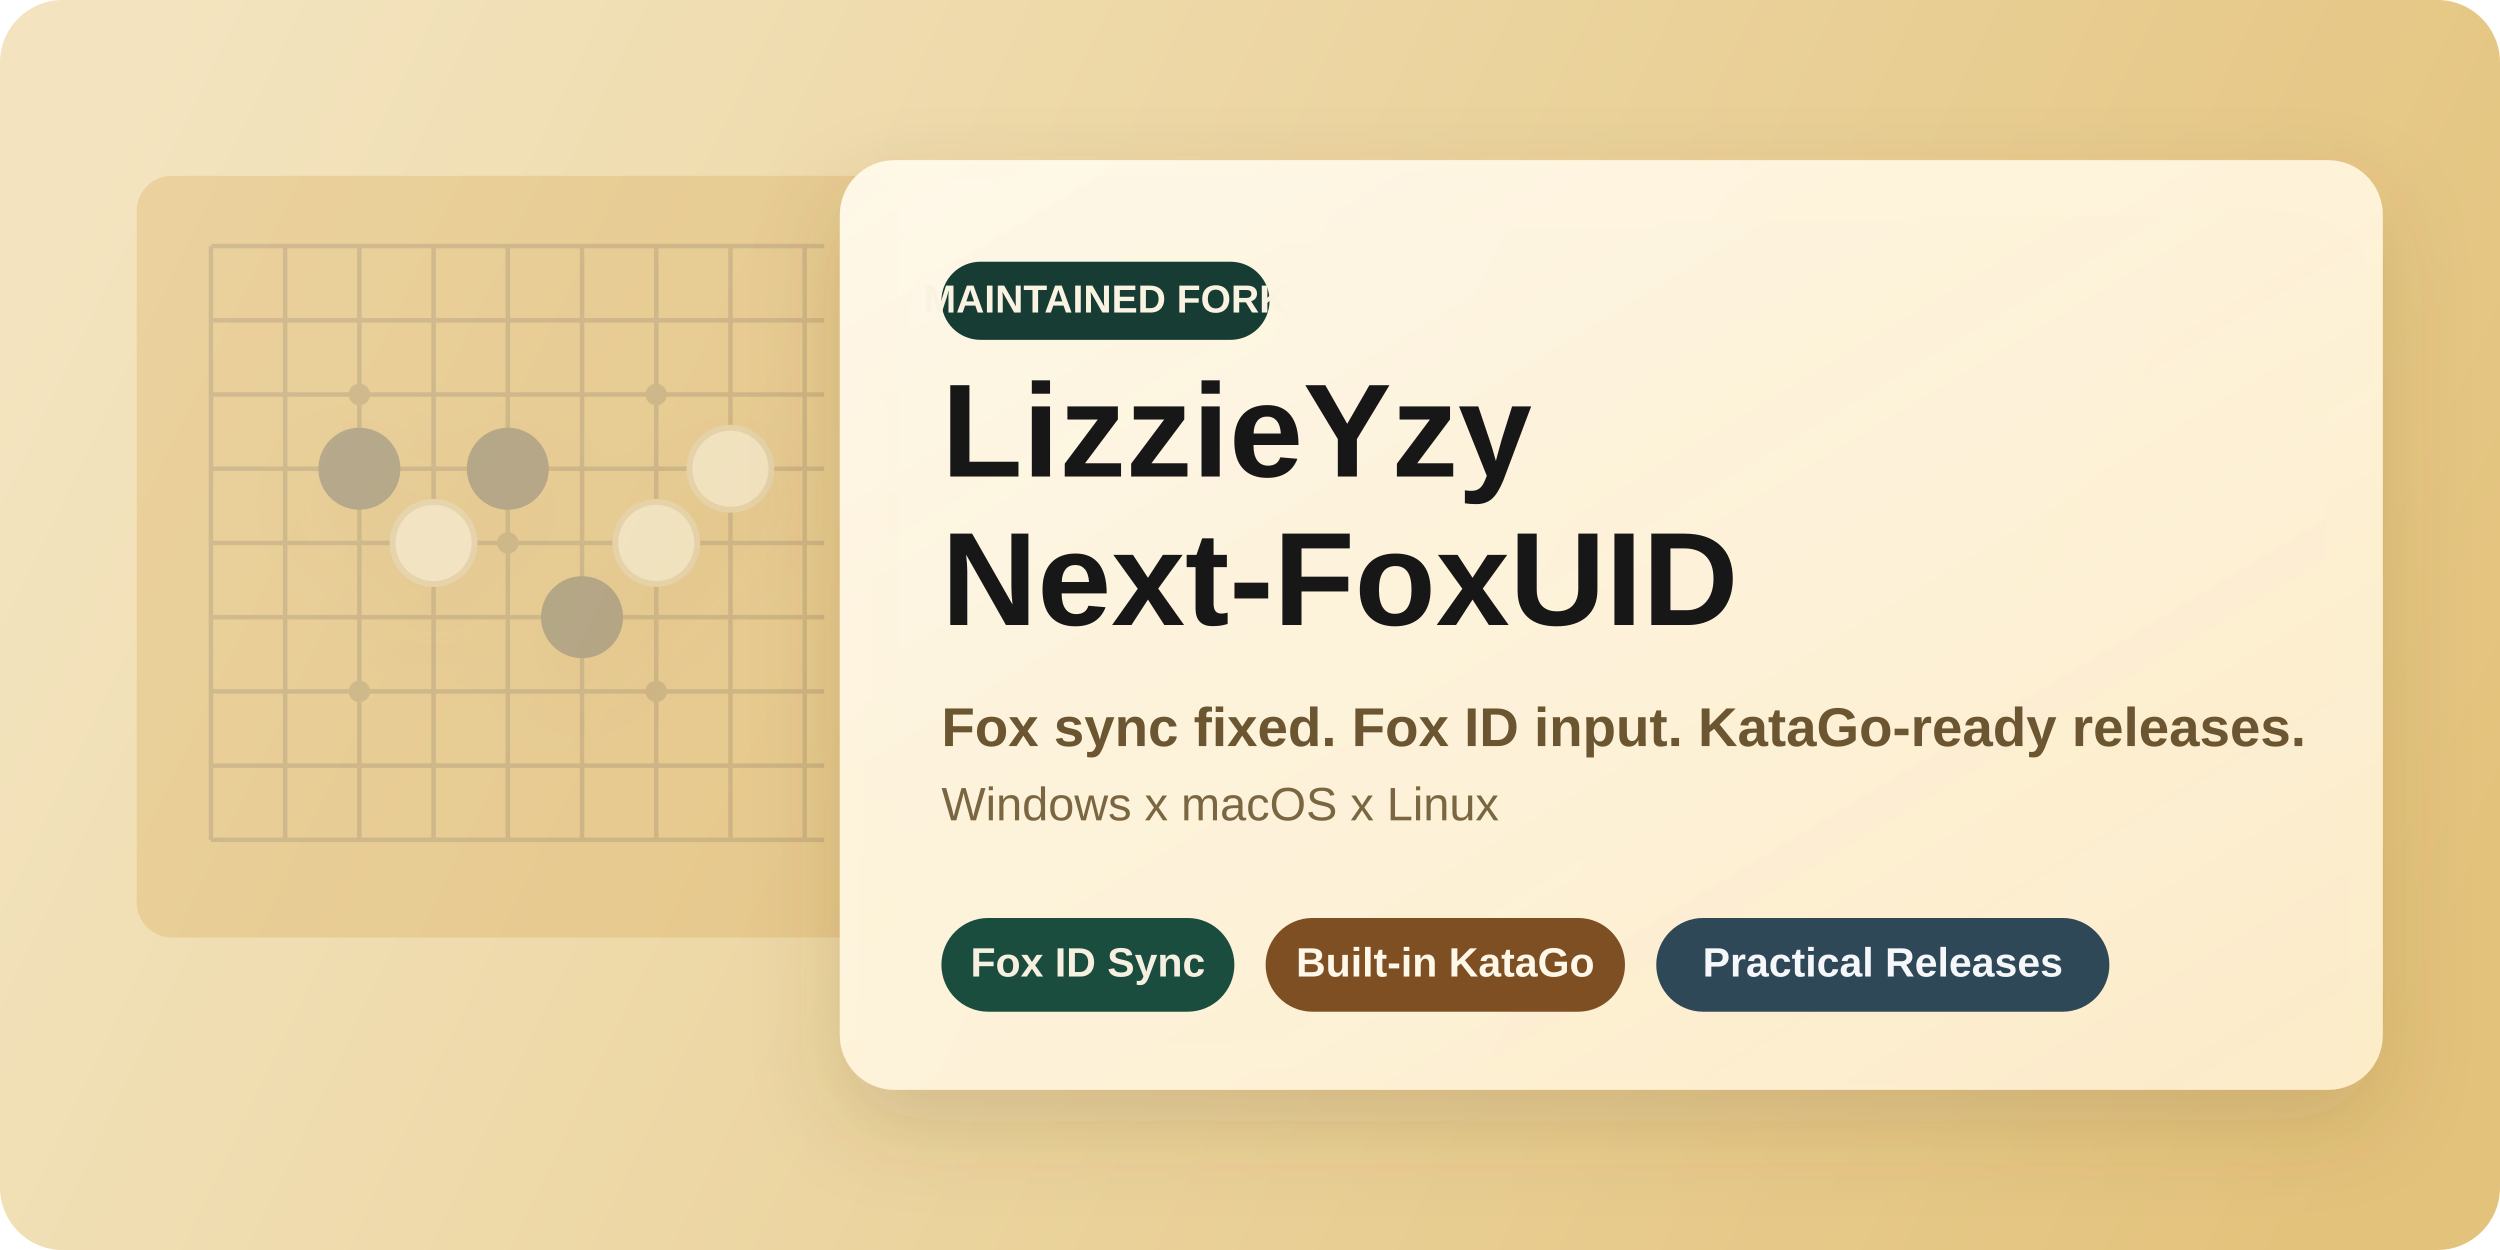
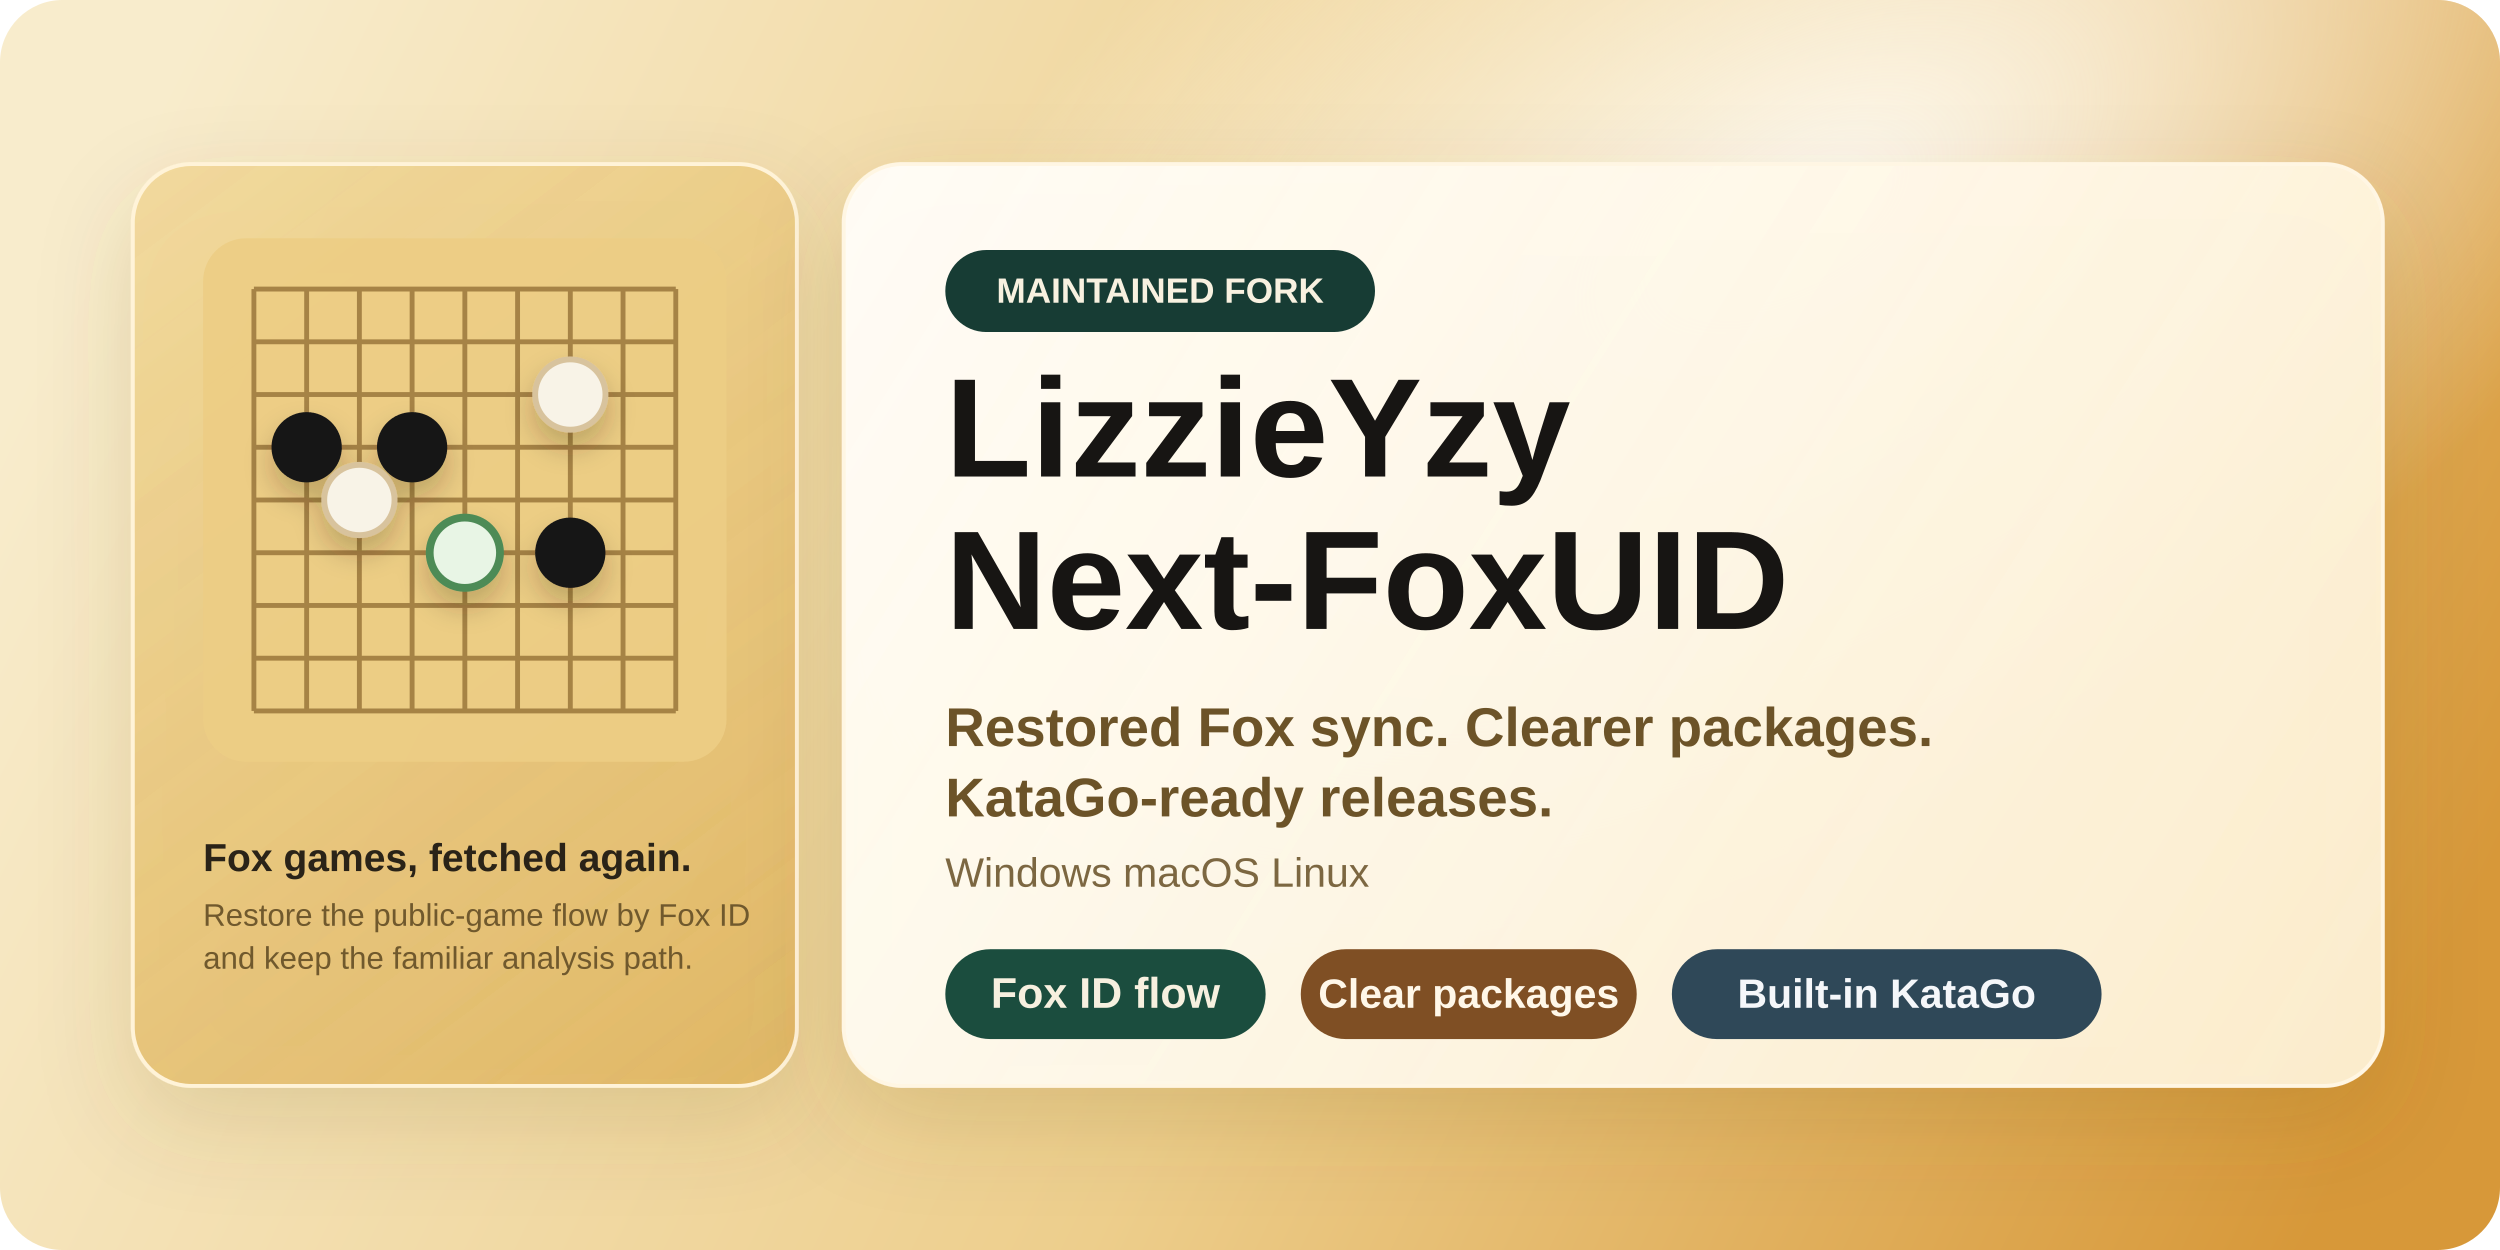
<svg xmlns="http://www.w3.org/2000/svg" width="1280" height="640" viewBox="0 0 1280 640" fill="none">
  <defs>
-     <linearGradient id="bg" x1="70" y1="50" x2="1210" y2="600" gradientUnits="userSpaceOnUse">
-       <stop stop-color="#F3E4BF" />
-       <stop offset="1" stop-color="#E3C27B" />
+     <linearGradient id="bg" x1="80" y1="52" x2="1200" y2="600" gradientUnits="userSpaceOnUse">
+       <stop stop-color="#F8ECCC" />
+       <stop offset="0.55" stop-color="#EDCE8C" />
+       <stop offset="1" stop-color="#D79839" />
    </linearGradient>
-     <linearGradient id="panel" x1="0" y1="0" x2="1" y2="1">
-       <stop stop-color="#FFF9EA" stop-opacity="0.97" />
-       <stop offset="1" stop-color="#FFF0CF" stop-opacity="0.92" />
+     <radialGradient id="glow" cx="0" cy="0" r="1" gradientUnits="userSpaceOnUse" gradientTransform="translate(922 110) rotate(149.127) scale(566 304)">
+       <stop stop-color="#FFFDF7" stop-opacity="0.95" />
+       <stop offset="1" stop-color="#FFFDF7" stop-opacity="0" />
+     </radialGradient>
+     <linearGradient id="panel" x1="432" y1="80" x2="1200" y2="564" gradientUnits="userSpaceOnUse">
+       <stop stop-color="#FFFDF7" stop-opacity="0.98" />
+       <stop offset="1" stop-color="#FFF3D8" stop-opacity="0.92" />
+     </linearGradient>
+     <linearGradient id="boardPanel" x1="64" y1="80" x2="408" y2="536" gradientUnits="userSpaceOnUse">
+       <stop stop-color="#F2D99B" stop-opacity="0.94" />
+       <stop offset="1" stop-color="#E0B661" stop-opacity="0.88" />
    </linearGradient>
    <filter id="shadow" x="0" y="0" width="1280" height="640" filterUnits="userSpaceOnUse" color-interpolation-filters="sRGB">
-       <feDropShadow dx="0" dy="18" stdDeviation="22" flood-color="#5B4320" flood-opacity="0.18" />
+       <feDropShadow dx="0" dy="18" stdDeviation="24" flood-color="#694816" flood-opacity="0.16" />
+     </filter>
+     <filter id="stoneShadow" x="0" y="0" width="1280" height="640" filterUnits="userSpaceOnUse" color-interpolation-filters="sRGB">
+       <feDropShadow dx="0" dy="8" stdDeviation="7" flood-color="#2F210F" flood-opacity="0.24" />
    </filter>
  </defs>
  <rect width="1280" height="640" rx="32" fill="url(#bg)" />
-   <g opacity="0.28">
-     <rect x="70" y="90" width="390" height="390" rx="18" fill="#D4A24B" />
-     <g stroke="#7A5625" stroke-width="2.3">
-       <path d="M108 126H422" />
-       <path d="M108 164H422" />
-       <path d="M108 202H422" />
-       <path d="M108 240H422" />
-       <path d="M108 278H422" />
-       <path d="M108 316H422" />
-       <path d="M108 354H422" />
-       <path d="M108 392H422" />
-       <path d="M108 430H422" />
-       <path d="M108 126V430" />
-       <path d="M146 126V430" />
-       <path d="M184 126V430" />
-       <path d="M222 126V430" />
-       <path d="M260 126V430" />
-       <path d="M298 126V430" />
-       <path d="M336 126V430" />
-       <path d="M374 126V430" />
-       <path d="M412 126V430" />
-     </g>
-     <g fill="#7A5625">
-       <circle cx="184" cy="202" r="5.5" />
-       <circle cx="184" cy="354" r="5.5" />
-       <circle cx="260" cy="278" r="5.5" />
-       <circle cx="336" cy="202" r="5.5" />
-       <circle cx="336" cy="354" r="5.5" />
-     </g>
-     <g filter="url(#shadow)">
-       <circle cx="184" cy="240" r="21" fill="#1E1E1E" />
-       <circle cx="222" cy="278" r="21" fill="#F7F4ED" stroke="#CDB999" stroke-width="3" />
-       <circle cx="260" cy="240" r="21" fill="#1E1E1E" />
-       <circle cx="336" cy="278" r="21" fill="#F7F4ED" stroke="#CDB999" stroke-width="3" />
-       <circle cx="298" cy="316" r="21" fill="#1E1E1E" />
-       <circle cx="374" cy="240" r="21" fill="#F7F4ED" stroke="#CDB999" stroke-width="3" />
-     </g>
+   <rect width="1280" height="640" rx="32" fill="url(#glow)" />
+   <g filter="url(#shadow)">
+     <rect x="68" y="84" width="340" height="472" rx="30" fill="url(#boardPanel)" stroke="#FFF3D8" stroke-width="2" />
  </g>
+   <rect x="104" y="122" width="268" height="268" rx="22" fill="#EDCD85" fill-opacity="0.92" />
+   <g opacity="0.62" stroke="#7B561F" stroke-width="2.5">
+     <path d="M130 148H346" />
+     <path d="M130 175H346" />
+     <path d="M130 202H346" />
+     <path d="M130 229H346" />
+     <path d="M130 256H346" />
+     <path d="M130 283H346" />
+     <path d="M130 310H346" />
+     <path d="M130 337H346" />
+     <path d="M130 364H346" />
+     <path d="M130 148V364" />
+     <path d="M157 148V364" />
+     <path d="M184 148V364" />
+     <path d="M211 148V364" />
+     <path d="M238 148V364" />
+     <path d="M265 148V364" />
+     <path d="M292 148V364" />
+     <path d="M319 148V364" />
+     <path d="M346 148V364" />
+   </g>
+   <g filter="url(#stoneShadow)">
+     <circle cx="157" cy="229" r="18" fill="#191919" />
+     <circle cx="184" cy="256" r="18" fill="#F8F3E7" stroke="#D8C39D" stroke-width="3" />
+     <circle cx="211" cy="229" r="18" fill="#191919" />
+     <circle cx="292" cy="202" r="18" fill="#F8F3E7" stroke="#D8C39D" stroke-width="3" />
+     <circle cx="238" cy="283" r="18" fill="#E8F5E5" stroke="#4E8B57" stroke-width="4" />
+     <circle cx="292" cy="283" r="18" fill="#191919" />
+   </g>
+   <text x="104" y="446" font-family="Avenir Next, Segoe UI, Arial, sans-serif" font-size="20" font-weight="700" fill="#2A2318">Fox games, fetched again.</text>
+   <text x="104" y="474" font-family="Avenir Next, Segoe UI, Arial, sans-serif" font-size="16" font-weight="500" fill="#70592D">Restore the public-game flow by Fox ID</text>
+   <text x="104" y="496" font-family="Avenir Next, Segoe UI, Arial, sans-serif" font-size="16" font-weight="500" fill="#70592D">and keep the familiar analysis path.</text>
  <g filter="url(#shadow)">
-     <rect x="430" y="82" width="790" height="476" rx="28" fill="url(#panel)" />
+     <rect x="432" y="84" width="788" height="472" rx="30" fill="url(#panel)" stroke="#FFF6E3" stroke-width="2" />
  </g>
-   <rect x="482" y="134" width="168" height="40" rx="20" fill="#173C34" />
-   <text x="566" y="160" text-anchor="middle" font-family="Avenir Next, Segoe UI, Arial, sans-serif" font-size="20" font-weight="700" fill="#FAF3E2">MAINTAINED FORK</text>
-   <text x="482" y="244" font-family="Avenir Next, Segoe UI, Arial, sans-serif" font-size="68" font-weight="800" fill="#171717">LizzieYzy</text>
-   <text x="482" y="320" font-family="Avenir Next, Segoe UI, Arial, sans-serif" font-size="68" font-weight="800" fill="#171717">Next-FoxUID</text>
-   <text x="482" y="382" font-family="Avenir Next, Segoe UI, Arial, sans-serif" font-size="28" font-weight="600" fill="#6B5631">Fox sync fixed. Fox ID input. KataGo-ready releases.</text>
-   <text x="482" y="420" font-family="Avenir Next, Segoe UI, Arial, sans-serif" font-size="24" font-weight="500" fill="#7A6640">Windows  x  macOS  x  Linux</text>
-   <g>
-     <rect x="482" y="470" width="150" height="48" rx="24" fill="#1B4D3E" />
-     <text x="557" y="500" text-anchor="middle" font-family="Avenir Next, Segoe UI, Arial, sans-serif" font-size="21" font-weight="700" fill="#F6F0E1">Fox ID Sync</text>
-     <rect x="648" y="470" width="184" height="48" rx="24" fill="#7F4F24" />
-     <text x="740" y="500" text-anchor="middle" font-family="Avenir Next, Segoe UI, Arial, sans-serif" font-size="21" font-weight="700" fill="#FFF7E8">Built-in KataGo</text>
-     <rect x="848" y="470" width="232" height="48" rx="24" fill="#2F4858" />
-     <text x="964" y="500" text-anchor="middle" font-family="Avenir Next, Segoe UI, Arial, sans-serif" font-size="21" font-weight="700" fill="#F5F7FA">Practical Releases</text>
-   </g>
+   <rect x="484" y="128" width="220" height="42" rx="21" fill="#173C34" />
+   <text x="594" y="155" text-anchor="middle" font-family="Avenir Next, Segoe UI, Arial, sans-serif" font-size="18" font-weight="700" fill="#F8F1E0">MAINTAINED FORK</text>
+   <text x="484" y="244" font-family="Avenir Next, Segoe UI, Arial, sans-serif" font-size="72" font-weight="800" fill="#171513">LizzieYzy</text>
+   <text x="484" y="322" font-family="Avenir Next, Segoe UI, Arial, sans-serif" font-size="72" font-weight="800" fill="#171513">Next-FoxUID</text>
+   <text x="484" y="382" font-family="Avenir Next, Segoe UI, Arial, sans-serif" font-size="28" font-weight="700" fill="#6C5328">Restored Fox sync. Clearer packages.</text>
+   <text x="484" y="418" font-family="Avenir Next, Segoe UI, Arial, sans-serif" font-size="28" font-weight="700" fill="#6C5328">KataGo-ready releases.</text>
+   <text x="484" y="454" font-family="Avenir Next, Segoe UI, Arial, sans-serif" font-size="21" font-weight="500" fill="#7C6741">Windows   macOS   Linux</text>
+   <rect x="484" y="486" width="164" height="46" rx="23" fill="#1B4D3E" />
+   <text x="566" y="516" text-anchor="middle" font-family="Avenir Next, Segoe UI, Arial, sans-serif" font-size="22" font-weight="700" fill="#F7F0DF">Fox ID flow</text>
+   <rect x="666" y="486" width="172" height="46" rx="23" fill="#7F4F24" />
+   <text x="752" y="516" text-anchor="middle" font-family="Avenir Next, Segoe UI, Arial, sans-serif" font-size="21" font-weight="700" fill="#FFF7E8">Clear packages</text>
+   <rect x="856" y="486" width="220" height="46" rx="23" fill="#2F4858" />
+   <text x="966" y="516" text-anchor="middle" font-family="Avenir Next, Segoe UI, Arial, sans-serif" font-size="21" font-weight="700" fill="#F5F7FA">Built-in KataGo</text>
</svg>
